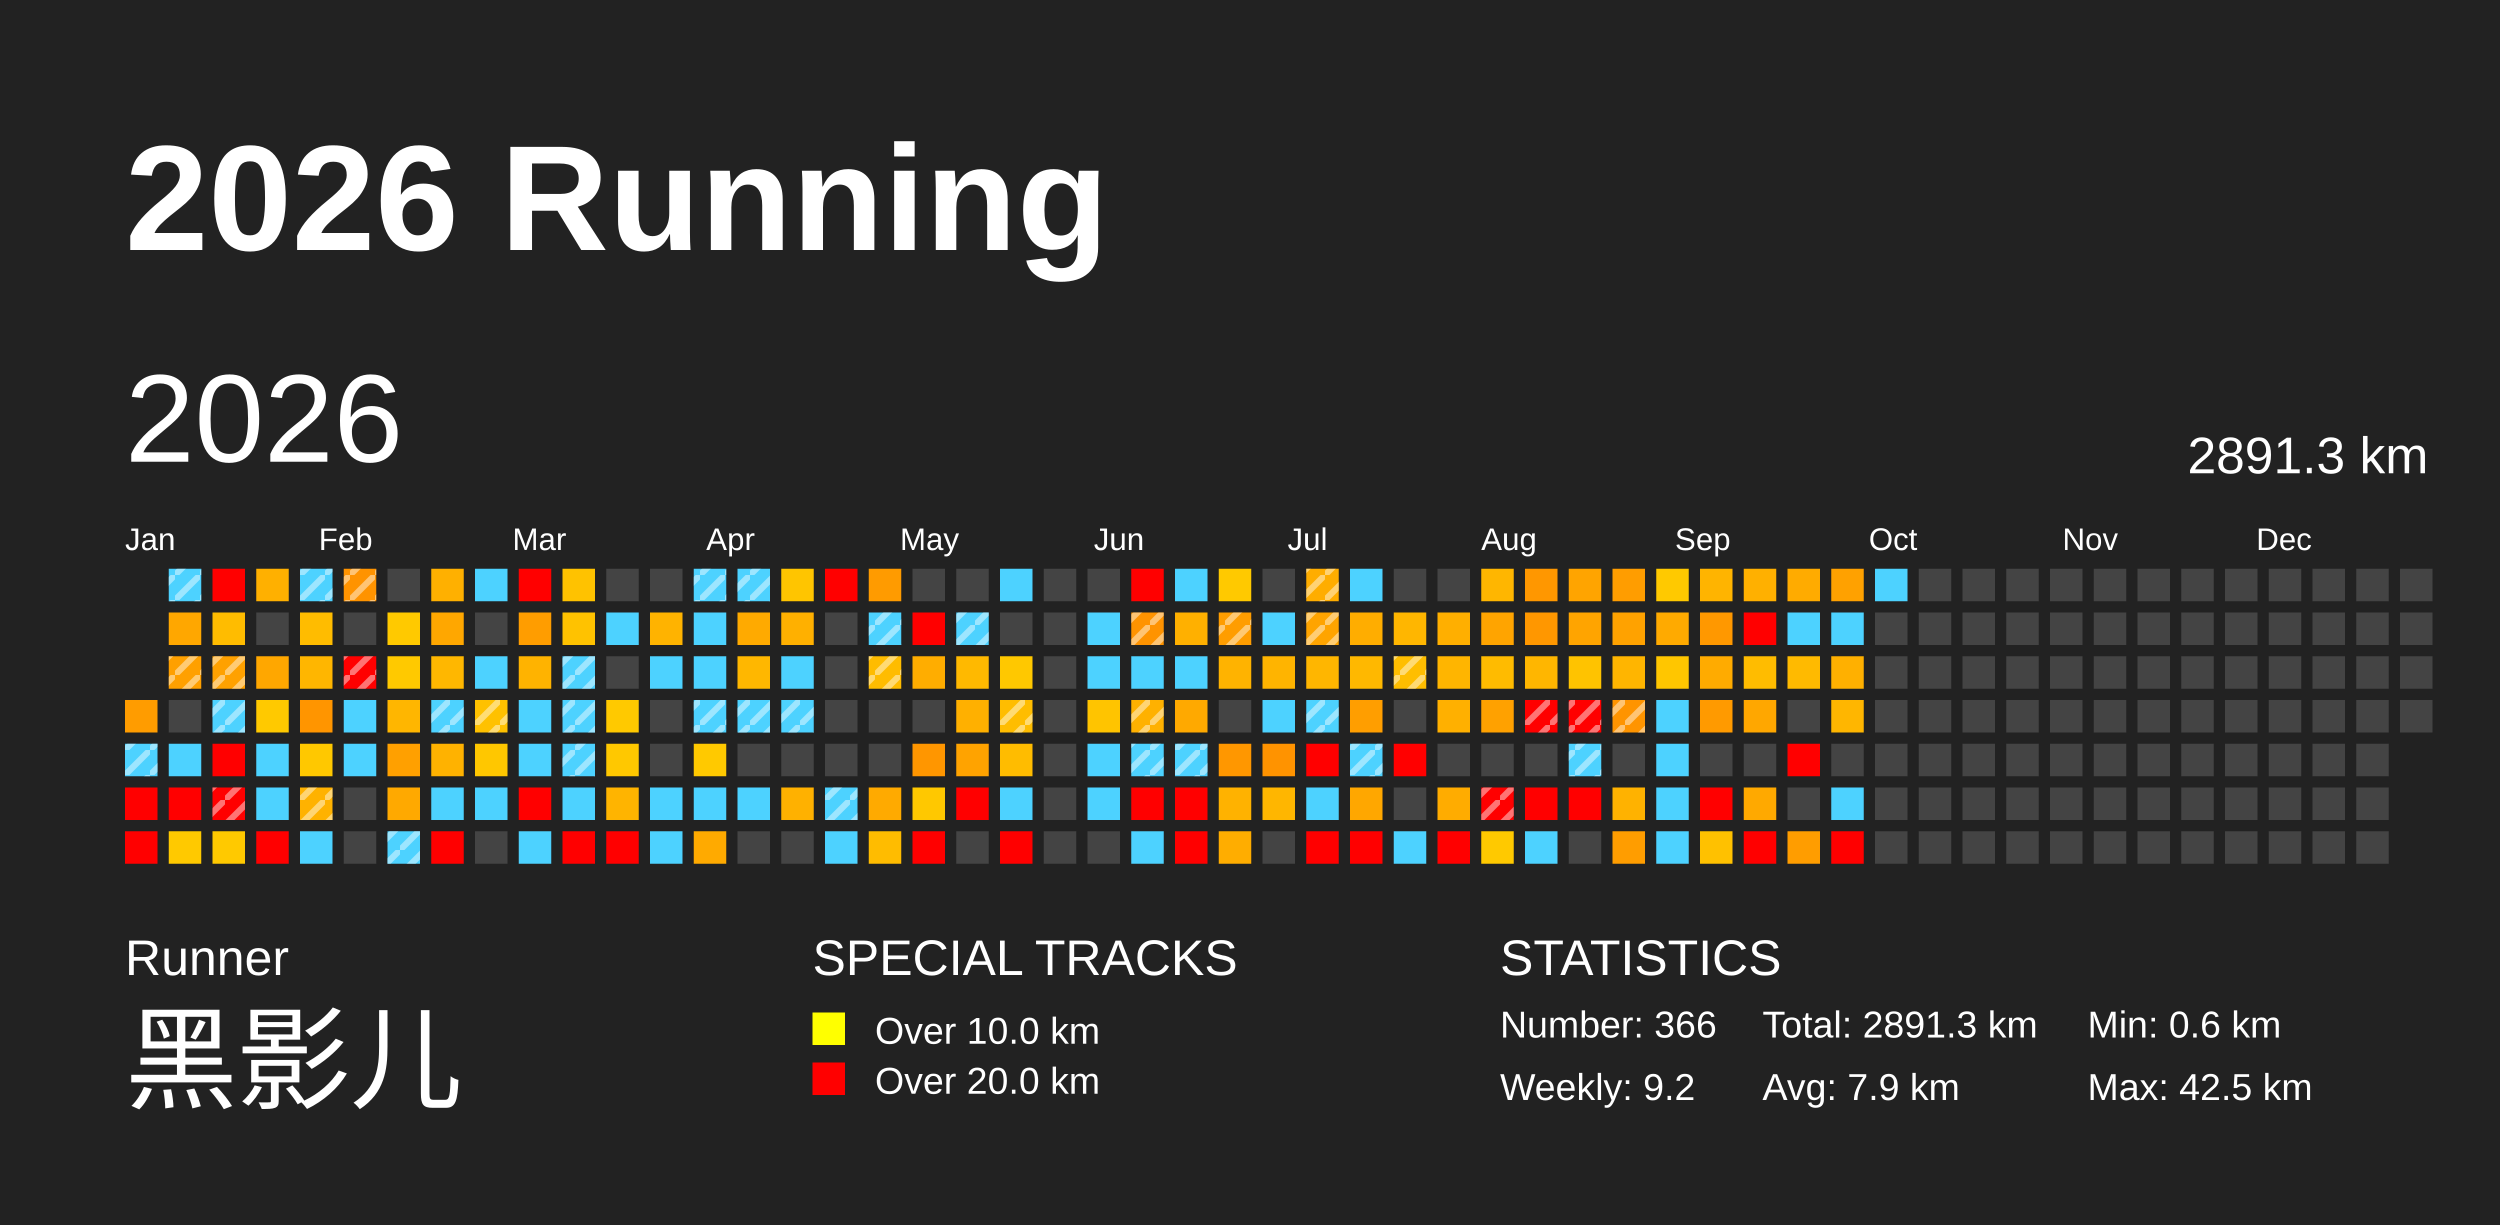
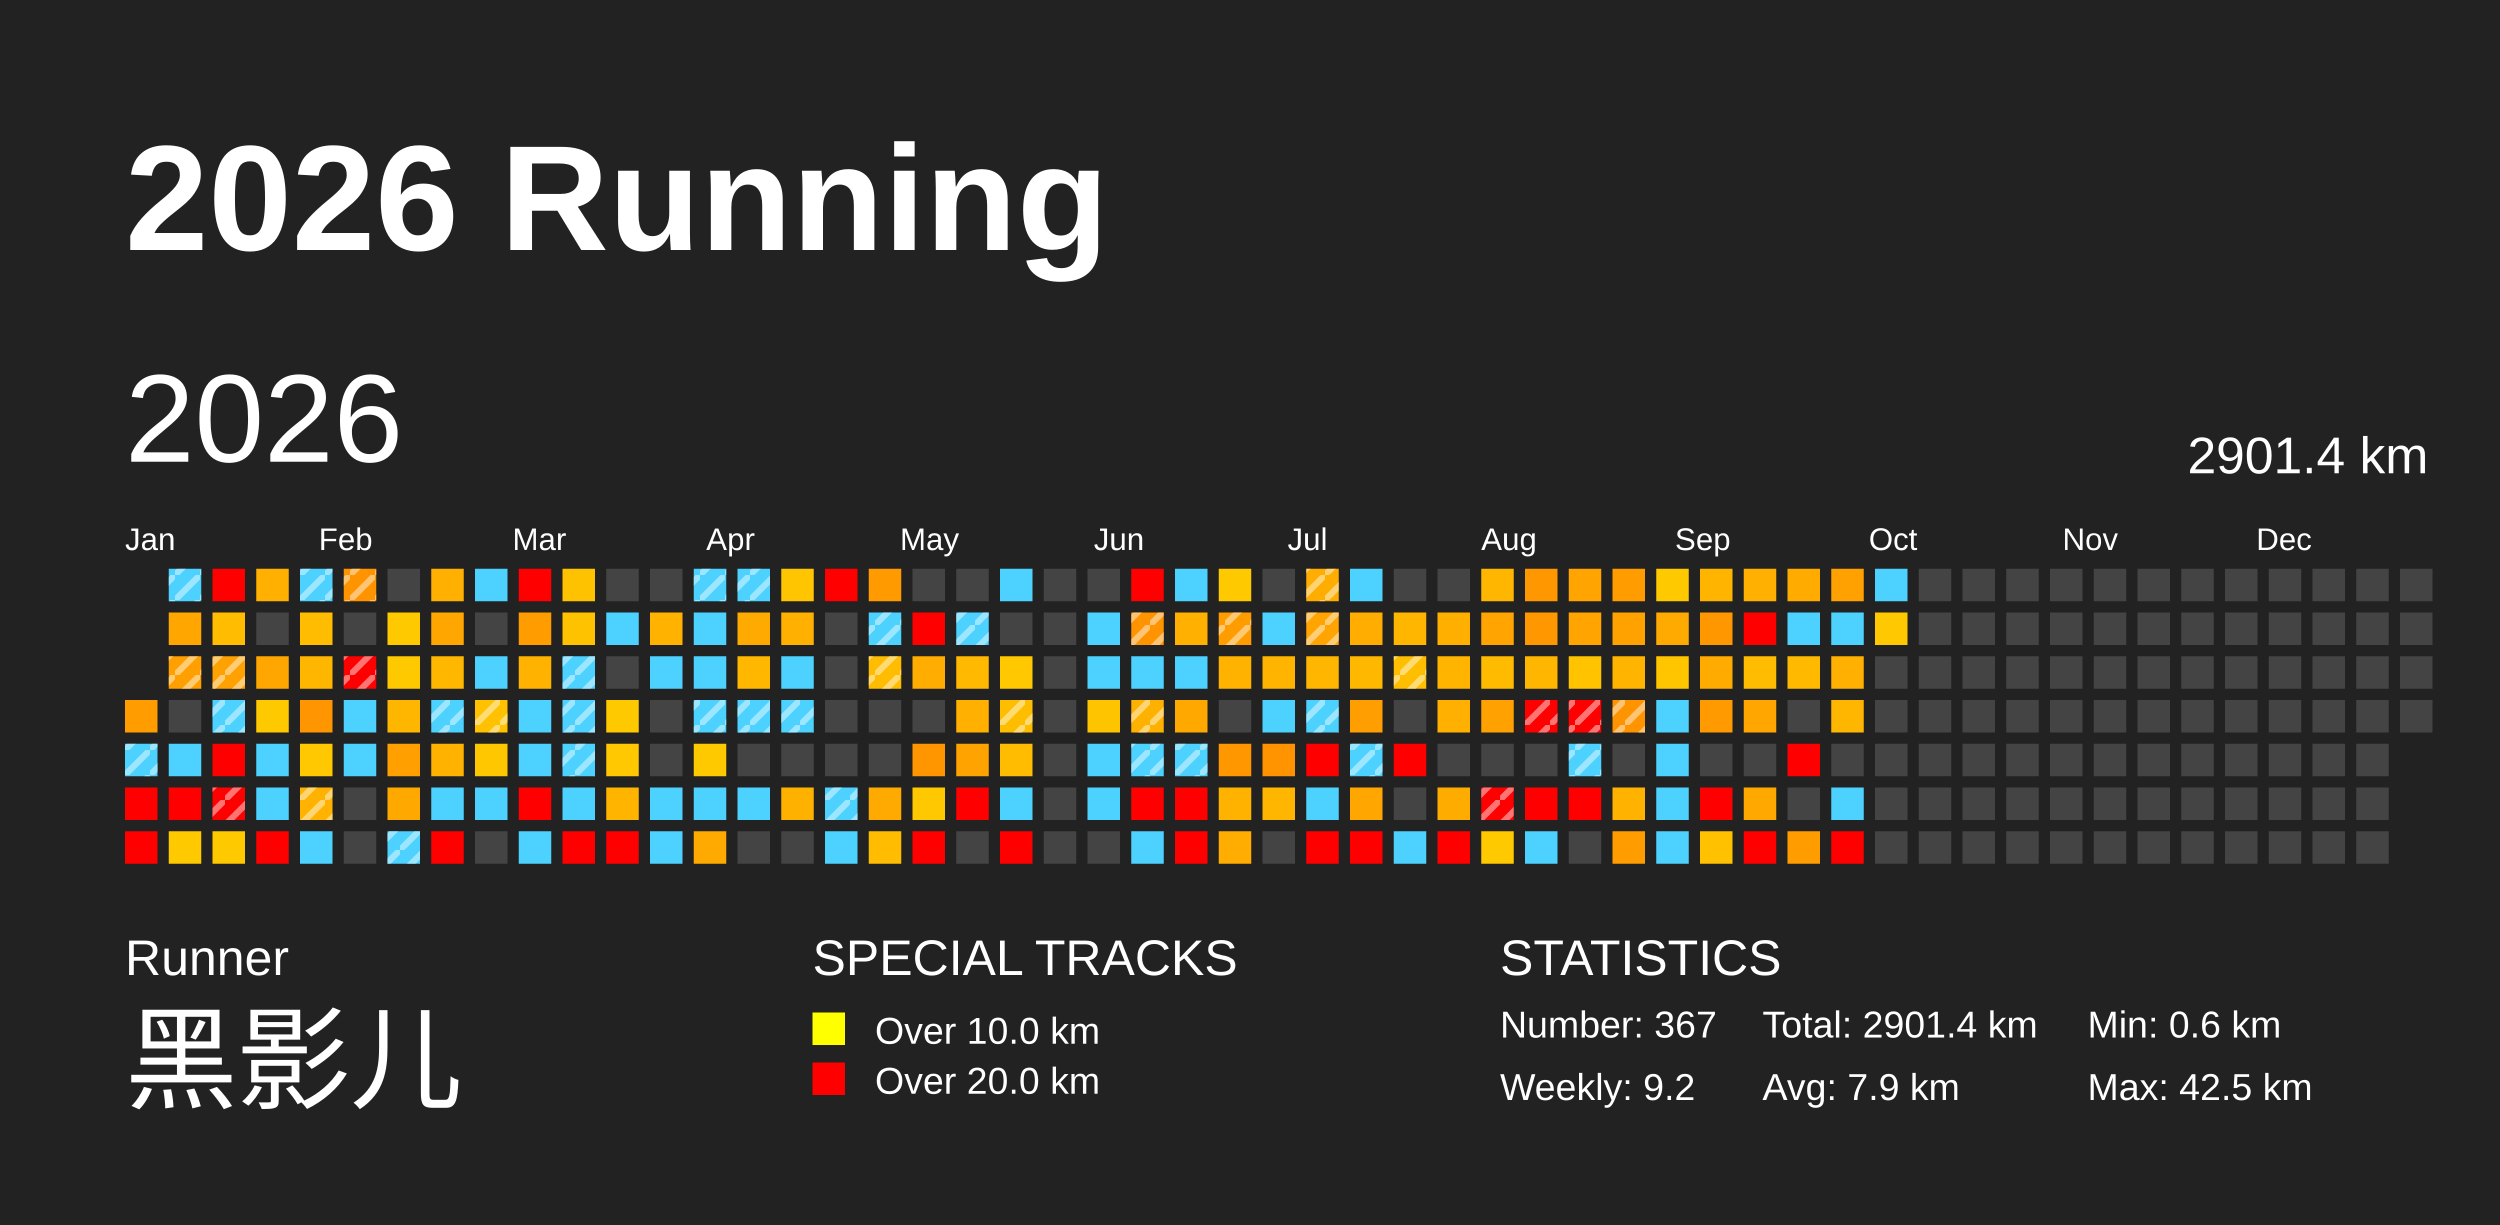
<svg xmlns="http://www.w3.org/2000/svg" baseProfile="full" height="98mm" version="1.1" viewBox="0,0,200,98" width="200mm">
  <defs>
    <pattern height="2" id="indoor-stripe" patternUnits="userSpaceOnUse" width="2">
      <line stroke="white" stroke-opacity="0.45" stroke-width="0.5" x1="0" x2="2" y1="2" y2="0" />
    </pattern>
  </defs>
  <rect fill="#222222" height="98" width="200" x="0" y="0" />
  <text fill="#FFFFFF" style="font-size:12px; font-family:Arial; font-weight:bold;" x="10" y="20">2026 Running</text>
  <text fill="#FFFFFF" style="font-size:4px; font-family:Arial" x="10" y="78">Runner</text>
  <text fill="#FFFFFF" style="font-size:9px; font-family:Arial" x="10" y="88">黑影儿</text>
  <text fill="#FFFFFF" style="font-size:4px; font-family:Arial" x="65" y="78">SPECIAL TRACKS</text>
  <rect fill="yellow" height="2.6" width="2.6" x="65" y="81" />
  <text fill="#FFFFFF" style="font-size:3px; font-family:Arial" x="70" y="83.5">Over 10.0 km</text>
  <rect fill="red" height="2.6" width="2.6" x="65" y="85" />
  <text fill="#FFFFFF" style="font-size:3px; font-family:Arial" x="70" y="87.5">Over 20.0 km</text>
  <text fill="#FFFFFF" style="font-size:4px; font-family:Arial" x="120" y="78">STATISTICS</text>
-   <text fill="#FFFFFF" style="font-size:3px; font-family:Arial" x="120" y="83">Number: 366</text>
+   <text fill="#FFFFFF" style="font-size:3px; font-family:Arial" x="120" y="83">Number: 367</text>
  <text fill="#FFFFFF" style="font-size:3px; font-family:Arial" x="120" y="88">Weekly: 9.2</text>
-   <text fill="#FFFFFF" style="font-size:3px; font-family:Arial" x="141" y="83">Total: 2891.3 km</text>
+   <text fill="#FFFFFF" style="font-size:3px; font-family:Arial" x="141" y="83">Total: 2901.4 km</text>
  <text fill="#FFFFFF" style="font-size:3px; font-family:Arial" x="141" y="88">Avg: 7.9 km</text>
  <text fill="#FFFFFF" style="font-size:3px; font-family:Arial" x="167" y="83">Min: 0.6 km</text>
  <text fill="#FFFFFF" style="font-size:3px; font-family:Arial" x="167" y="88">Max: 42.5 km</text>
  <text dominant-baseline="hanging" fill="#FFFFFF" style="font-size:10.0px; font-family:Arial;" x="10" y="30">2026</text>
-   <text dominant-baseline="hanging" fill="#FFFFFF" style="font-size:4.125px; font-family:Arial;" x="175" y="35">2891.3 km</text>
+   <text dominant-baseline="hanging" fill="#FFFFFF" style="font-size:4.125px; font-family:Arial;" x="175" y="35">2901.4 km</text>
  <text fill="#FFFFFF" style="font-size:2.5px; font-family:Arial" x="10.0" y="44">Jan</text>
  <text fill="#FFFFFF" style="font-size:2.5px; font-family:Arial" x="25.5" y="44">Feb</text>
  <text fill="#FFFFFF" style="font-size:2.5px; font-family:Arial" x="41.0" y="44">Mar</text>
  <text fill="#FFFFFF" style="font-size:2.5px; font-family:Arial" x="56.5" y="44">Apr</text>
  <text fill="#FFFFFF" style="font-size:2.5px; font-family:Arial" x="72.0" y="44">May</text>
  <text fill="#FFFFFF" style="font-size:2.5px; font-family:Arial" x="87.5" y="44">Jun</text>
  <text fill="#FFFFFF" style="font-size:2.5px; font-family:Arial" x="103.0" y="44">Jul</text>
  <text fill="#FFFFFF" style="font-size:2.5px; font-family:Arial" x="118.5" y="44">Aug</text>
  <text fill="#FFFFFF" style="font-size:2.5px; font-family:Arial" x="134.0" y="44">Sep</text>
  <text fill="#FFFFFF" style="font-size:2.5px; font-family:Arial" x="149.5" y="44">Oct</text>
  <text fill="#FFFFFF" style="font-size:2.5px; font-family:Arial" x="165.0" y="44">Nov</text>
  <text fill="#FFFFFF" style="font-size:2.5px; font-family:Arial" x="180.5" y="44">Dec</text>
  <rect fill="#ff9c00" height="2.6" width="2.6" x="10.0" y="56.0" />
  <rect fill="#4dd2ff" height="2.6" width="2.6" x="10.0" y="59.5" />
  <rect fill="url(#indoor-stripe)" height="2.6" style="pointer-events: none;" width="2.6" x="10.0" y="59.5" />
  <rect fill="red" height="2.6" width="2.6" x="10.0" y="63.0" />
  <rect fill="red" height="2.6" width="2.6" x="10.0" y="66.5" />
  <rect fill="#4dd2ff" height="2.6" width="2.6" x="13.5" y="45.5" />
  <rect fill="url(#indoor-stripe)" height="2.6" style="pointer-events: none;" width="2.6" x="13.5" y="45.5" />
  <rect fill="#ffa700" height="2.6" width="2.6" x="13.5" y="49.0" />
  <rect fill="#ffa000" height="2.6" width="2.6" x="13.5" y="52.5" />
  <rect fill="url(#indoor-stripe)" height="2.6" style="pointer-events: none;" width="2.6" x="13.5" y="52.5" />
  <rect fill="#444444" height="2.6" width="2.6" x="13.5" y="56.0" />
  <rect fill="#4dd2ff" height="2.6" width="2.6" x="13.5" y="59.5" />
  <rect fill="red" height="2.6" width="2.6" x="13.5" y="63.0" />
  <rect fill="#ffc900" height="2.6" width="2.6" x="13.5" y="66.5" />
  <rect fill="red" height="2.6" width="2.6" x="17.0" y="45.5" />
  <rect fill="#ffbc00" height="2.6" width="2.6" x="17.0" y="49.0" />
  <rect fill="#ffa100" height="2.6" width="2.6" x="17.0" y="52.5" />
  <rect fill="url(#indoor-stripe)" height="2.6" style="pointer-events: none;" width="2.6" x="17.0" y="52.5" />
  <rect fill="#4dd2ff" height="2.6" width="2.6" x="17.0" y="56.0" />
  <rect fill="url(#indoor-stripe)" height="2.6" style="pointer-events: none;" width="2.6" x="17.0" y="56.0" />
  <rect fill="red" height="2.6" width="2.6" x="17.0" y="59.5" />
  <rect fill="red" height="2.6" width="2.6" x="17.0" y="63.0" />
  <rect fill="url(#indoor-stripe)" height="2.6" style="pointer-events: none;" width="2.6" x="17.0" y="63.0" />
  <rect fill="#ffc900" height="2.6" width="2.6" x="17.0" y="66.5" />
  <rect fill="#ffb000" height="2.6" width="2.6" x="20.5" y="45.5" />
  <rect fill="#444444" height="2.6" width="2.6" x="20.5" y="49.0" />
  <rect fill="#ffa700" height="2.6" width="2.6" x="20.5" y="52.5" />
  <rect fill="#ffc900" height="2.6" width="2.6" x="20.5" y="56.0" />
  <rect fill="#4dd2ff" height="2.6" width="2.6" x="20.5" y="59.5" />
  <rect fill="#4dd2ff" height="2.6" width="2.6" x="20.5" y="63.0" />
  <rect fill="red" height="2.6" width="2.6" x="20.5" y="66.5" />
  <rect fill="#4dd2ff" height="2.6" width="2.6" x="24.0" y="45.5" />
  <rect fill="url(#indoor-stripe)" height="2.6" style="pointer-events: none;" width="2.6" x="24.0" y="45.5" />
  <rect fill="#ffbc00" height="2.6" width="2.6" x="24.0" y="49.0" />
  <rect fill="#ffb600" height="2.6" width="2.6" x="24.0" y="52.5" />
  <rect fill="#ff9500" height="2.6" width="2.6" x="24.0" y="56.0" />
  <rect fill="#ffc800" height="2.6" width="2.6" x="24.0" y="59.5" />
  <rect fill="#ffb200" height="2.6" width="2.6" x="24.0" y="63.0" />
  <rect fill="url(#indoor-stripe)" height="2.6" style="pointer-events: none;" width="2.6" x="24.0" y="63.0" />
  <rect fill="#4dd2ff" height="2.6" width="2.6" x="24.0" y="66.5" />
  <rect fill="#ff9300" height="2.6" width="2.6" x="27.5" y="45.5" />
  <rect fill="url(#indoor-stripe)" height="2.6" style="pointer-events: none;" width="2.6" x="27.5" y="45.5" />
  <rect fill="#444444" height="2.6" width="2.6" x="27.5" y="49.0" />
  <rect fill="red" height="2.6" width="2.6" x="27.5" y="52.5" />
  <rect fill="url(#indoor-stripe)" height="2.6" style="pointer-events: none;" width="2.6" x="27.5" y="52.5" />
  <rect fill="#4dd2ff" height="2.6" width="2.6" x="27.5" y="56.0" />
  <rect fill="#4dd2ff" height="2.6" width="2.6" x="27.5" y="59.5" />
  <rect fill="#444444" height="2.6" width="2.6" x="27.5" y="63.0" />
  <rect fill="#444444" height="2.6" width="2.6" x="27.5" y="66.5" />
  <rect fill="#444444" height="2.6" width="2.6" x="31.0" y="45.5" />
  <rect fill="#ffc900" height="2.6" width="2.6" x="31.0" y="49.0" />
  <rect fill="#ffc900" height="2.6" width="2.6" x="31.0" y="52.5" />
  <rect fill="#ffb600" height="2.6" width="2.6" x="31.0" y="56.0" />
  <rect fill="#ffa000" height="2.6" width="2.6" x="31.0" y="59.5" />
  <rect fill="#ffa900" height="2.6" width="2.6" x="31.0" y="63.0" />
  <rect fill="#4dd2ff" height="2.6" width="2.6" x="31.0" y="66.5" />
  <rect fill="url(#indoor-stripe)" height="2.6" style="pointer-events: none;" width="2.6" x="31.0" y="66.5" />
  <rect fill="#ffb000" height="2.6" width="2.6" x="34.5" y="45.5" />
  <rect fill="#ffa700" height="2.6" width="2.6" x="34.5" y="49.0" />
  <rect fill="#ffb700" height="2.6" width="2.6" x="34.5" y="52.5" />
  <rect fill="#4dd2ff" height="2.6" width="2.6" x="34.5" y="56.0" />
  <rect fill="url(#indoor-stripe)" height="2.6" style="pointer-events: none;" width="2.6" x="34.5" y="56.0" />
  <rect fill="#ffb200" height="2.6" width="2.6" x="34.5" y="59.5" />
  <rect fill="#4dd2ff" height="2.6" width="2.6" x="34.5" y="63.0" />
  <rect fill="red" height="2.6" width="2.6" x="34.5" y="66.5" />
  <rect fill="#4dd2ff" height="2.6" width="2.6" x="38.0" y="45.5" />
  <rect fill="#444444" height="2.6" width="2.6" x="38.0" y="49.0" />
  <rect fill="#4dd2ff" height="2.6" width="2.6" x="38.0" y="52.5" />
  <rect fill="#ffc100" height="2.6" width="2.6" x="38.0" y="56.0" />
  <rect fill="url(#indoor-stripe)" height="2.6" style="pointer-events: none;" width="2.6" x="38.0" y="56.0" />
  <rect fill="#ffc700" height="2.6" width="2.6" x="38.0" y="59.5" />
  <rect fill="#4dd2ff" height="2.6" width="2.6" x="38.0" y="63.0" />
  <rect fill="#444444" height="2.6" width="2.6" x="38.0" y="66.5" />
  <rect fill="red" height="2.6" width="2.6" x="41.5" y="45.5" />
  <rect fill="#ff9d00" height="2.6" width="2.6" x="41.5" y="49.0" />
  <rect fill="#ffb300" height="2.6" width="2.6" x="41.5" y="52.5" />
  <rect fill="#4dd2ff" height="2.6" width="2.6" x="41.5" y="56.0" />
  <rect fill="#4dd2ff" height="2.6" width="2.6" x="41.5" y="59.5" />
  <rect fill="red" height="2.6" width="2.6" x="41.5" y="63.0" />
  <rect fill="#4dd2ff" height="2.6" width="2.6" x="41.5" y="66.5" />
  <rect fill="#ffc200" height="2.6" width="2.6" x="45.0" y="45.5" />
  <rect fill="#ffc200" height="2.6" width="2.6" x="45.0" y="49.0" />
  <rect fill="#4dd2ff" height="2.6" width="2.6" x="45.0" y="52.5" />
  <rect fill="url(#indoor-stripe)" height="2.6" style="pointer-events: none;" width="2.6" x="45.0" y="52.5" />
  <rect fill="#4dd2ff" height="2.6" width="2.6" x="45.0" y="56.0" />
  <rect fill="url(#indoor-stripe)" height="2.6" style="pointer-events: none;" width="2.6" x="45.0" y="56.0" />
  <rect fill="#4dd2ff" height="2.6" width="2.6" x="45.0" y="59.5" />
  <rect fill="url(#indoor-stripe)" height="2.6" style="pointer-events: none;" width="2.6" x="45.0" y="59.5" />
  <rect fill="#4dd2ff" height="2.6" width="2.6" x="45.0" y="63.0" />
  <rect fill="red" height="2.6" width="2.6" x="45.0" y="66.5" />
  <rect fill="#444444" height="2.6" width="2.6" x="48.5" y="45.5" />
  <rect fill="#4dd2ff" height="2.6" width="2.6" x="48.5" y="49.0" />
  <rect fill="#444444" height="2.6" width="2.6" x="48.5" y="52.5" />
  <rect fill="#ffc900" height="2.6" width="2.6" x="48.5" y="56.0" />
  <rect fill="#ffc800" height="2.6" width="2.6" x="48.5" y="59.5" />
  <rect fill="#ffb400" height="2.6" width="2.6" x="48.5" y="63.0" />
  <rect fill="red" height="2.6" width="2.6" x="48.5" y="66.5" />
  <rect fill="#444444" height="2.6" width="2.6" x="52.0" y="45.5" />
  <rect fill="#ffb300" height="2.6" width="2.6" x="52.0" y="49.0" />
  <rect fill="#4dd2ff" height="2.6" width="2.6" x="52.0" y="52.5" />
  <rect fill="#444444" height="2.6" width="2.6" x="52.0" y="56.0" />
  <rect fill="#444444" height="2.6" width="2.6" x="52.0" y="59.5" />
  <rect fill="#4dd2ff" height="2.6" width="2.6" x="52.0" y="63.0" />
  <rect fill="#4dd2ff" height="2.6" width="2.6" x="52.0" y="66.5" />
  <rect fill="#4dd2ff" height="2.6" width="2.6" x="55.5" y="45.5" />
  <rect fill="url(#indoor-stripe)" height="2.6" style="pointer-events: none;" width="2.6" x="55.5" y="45.5" />
  <rect fill="#4dd2ff" height="2.6" width="2.6" x="55.5" y="49.0" />
  <rect fill="#4dd2ff" height="2.6" width="2.6" x="55.5" y="52.5" />
  <rect fill="#4dd2ff" height="2.6" width="2.6" x="55.5" y="56.0" />
  <rect fill="url(#indoor-stripe)" height="2.6" style="pointer-events: none;" width="2.6" x="55.5" y="56.0" />
  <rect fill="#ffc900" height="2.6" width="2.6" x="55.5" y="59.5" />
  <rect fill="#4dd2ff" height="2.6" width="2.6" x="55.5" y="63.0" />
  <rect fill="#ffaa00" height="2.6" width="2.6" x="55.5" y="66.5" />
  <rect fill="#4dd2ff" height="2.6" width="2.6" x="59.0" y="45.5" />
  <rect fill="url(#indoor-stripe)" height="2.6" style="pointer-events: none;" width="2.6" x="59.0" y="45.5" />
  <rect fill="#ffaa00" height="2.6" width="2.6" x="59.0" y="49.0" />
  <rect fill="#ffb700" height="2.6" width="2.6" x="59.0" y="52.5" />
  <rect fill="#4dd2ff" height="2.6" width="2.6" x="59.0" y="56.0" />
  <rect fill="url(#indoor-stripe)" height="2.6" style="pointer-events: none;" width="2.6" x="59.0" y="56.0" />
  <rect fill="#444444" height="2.6" width="2.6" x="59.0" y="59.5" />
  <rect fill="#4dd2ff" height="2.6" width="2.6" x="59.0" y="63.0" />
  <rect fill="#444444" height="2.6" width="2.6" x="59.0" y="66.5" />
  <rect fill="#ffc500" height="2.6" width="2.6" x="62.5" y="45.5" />
  <rect fill="#ffb000" height="2.6" width="2.6" x="62.5" y="49.0" />
  <rect fill="#4dd2ff" height="2.6" width="2.6" x="62.5" y="52.5" />
  <rect fill="#4dd2ff" height="2.6" width="2.6" x="62.5" y="56.0" />
  <rect fill="url(#indoor-stripe)" height="2.6" style="pointer-events: none;" width="2.6" x="62.5" y="56.0" />
  <rect fill="#444444" height="2.6" width="2.6" x="62.5" y="59.5" />
  <rect fill="#ffb100" height="2.6" width="2.6" x="62.5" y="63.0" />
  <rect fill="#444444" height="2.6" width="2.6" x="62.5" y="66.5" />
  <rect fill="red" height="2.6" width="2.6" x="66.0" y="45.5" />
  <rect fill="#444444" height="2.6" width="2.6" x="66.0" y="49.0" />
  <rect fill="#444444" height="2.6" width="2.6" x="66.0" y="52.5" />
  <rect fill="#444444" height="2.6" width="2.6" x="66.0" y="56.0" />
  <rect fill="#444444" height="2.6" width="2.6" x="66.0" y="59.5" />
  <rect fill="#4dd2ff" height="2.6" width="2.6" x="66.0" y="63.0" />
  <rect fill="url(#indoor-stripe)" height="2.6" style="pointer-events: none;" width="2.6" x="66.0" y="63.0" />
  <rect fill="#4dd2ff" height="2.6" width="2.6" x="66.0" y="66.5" />
  <rect fill="#ff9b00" height="2.6" width="2.6" x="69.5" y="45.5" />
  <rect fill="#4dd2ff" height="2.6" width="2.6" x="69.5" y="49.0" />
  <rect fill="url(#indoor-stripe)" height="2.6" style="pointer-events: none;" width="2.6" x="69.5" y="49.0" />
  <rect fill="#ffbc00" height="2.6" width="2.6" x="69.5" y="52.5" />
  <rect fill="url(#indoor-stripe)" height="2.6" style="pointer-events: none;" width="2.6" x="69.5" y="52.5" />
  <rect fill="#444444" height="2.6" width="2.6" x="69.5" y="56.0" />
  <rect fill="#444444" height="2.6" width="2.6" x="69.5" y="59.5" />
  <rect fill="#ffaa00" height="2.6" width="2.6" x="69.5" y="63.0" />
  <rect fill="#ffbc00" height="2.6" width="2.6" x="69.5" y="66.5" />
  <rect fill="#444444" height="2.6" width="2.6" x="73.0" y="45.5" />
  <rect fill="red" height="2.6" width="2.6" x="73.0" y="49.0" />
  <rect fill="#ffad00" height="2.6" width="2.6" x="73.0" y="52.5" />
  <rect fill="#444444" height="2.6" width="2.6" x="73.0" y="56.0" />
  <rect fill="#ff9600" height="2.6" width="2.6" x="73.0" y="59.5" />
  <rect fill="#ffc800" height="2.6" width="2.6" x="73.0" y="63.0" />
  <rect fill="red" height="2.6" width="2.6" x="73.0" y="66.5" />
  <rect fill="#444444" height="2.6" width="2.6" x="76.5" y="45.5" />
  <rect fill="#4dd2ff" height="2.6" width="2.6" x="76.5" y="49.0" />
  <rect fill="url(#indoor-stripe)" height="2.6" style="pointer-events: none;" width="2.6" x="76.5" y="49.0" />
  <rect fill="#ffb900" height="2.6" width="2.6" x="76.5" y="52.5" />
  <rect fill="#ffb000" height="2.6" width="2.6" x="76.5" y="56.0" />
  <rect fill="#ffa300" height="2.6" width="2.6" x="76.5" y="59.5" />
  <rect fill="red" height="2.6" width="2.6" x="76.5" y="63.0" />
  <rect fill="#444444" height="2.6" width="2.6" x="76.5" y="66.5" />
  <rect fill="#4dd2ff" height="2.6" width="2.6" x="80.0" y="45.5" />
  <rect fill="#444444" height="2.6" width="2.6" x="80.0" y="49.0" />
  <rect fill="#ffc800" height="2.6" width="2.6" x="80.0" y="52.5" />
  <rect fill="#ffbd00" height="2.6" width="2.6" x="80.0" y="56.0" />
  <rect fill="url(#indoor-stripe)" height="2.6" style="pointer-events: none;" width="2.6" x="80.0" y="56.0" />
  <rect fill="#ffbc00" height="2.6" width="2.6" x="80.0" y="59.5" />
  <rect fill="#4dd2ff" height="2.6" width="2.6" x="80.0" y="63.0" />
  <rect fill="red" height="2.6" width="2.6" x="80.0" y="66.5" />
  <rect fill="#444444" height="2.6" width="2.6" x="83.5" y="45.5" />
  <rect fill="#444444" height="2.6" width="2.6" x="83.5" y="49.0" />
  <rect fill="#444444" height="2.6" width="2.6" x="83.5" y="52.5" />
  <rect fill="#444444" height="2.6" width="2.6" x="83.5" y="56.0" />
  <rect fill="#444444" height="2.6" width="2.6" x="83.5" y="59.5" />
  <rect fill="#444444" height="2.6" width="2.6" x="83.5" y="63.0" />
  <rect fill="#444444" height="2.6" width="2.6" x="83.5" y="66.5" />
  <rect fill="#444444" height="2.6" width="2.6" x="87.0" y="45.5" />
  <rect fill="#4dd2ff" height="2.6" width="2.6" x="87.0" y="49.0" />
  <rect fill="#4dd2ff" height="2.6" width="2.6" x="87.0" y="52.5" />
  <rect fill="#ffc400" height="2.6" width="2.6" x="87.0" y="56.0" />
  <rect fill="#4dd2ff" height="2.6" width="2.6" x="87.0" y="59.5" />
  <rect fill="#4dd2ff" height="2.6" width="2.6" x="87.0" y="63.0" />
  <rect fill="#444444" height="2.6" width="2.6" x="87.0" y="66.5" />
  <rect fill="red" height="2.6" width="2.6" x="90.5" y="45.5" />
  <rect fill="#ff9300" height="2.6" width="2.6" x="90.5" y="49.0" />
  <rect fill="url(#indoor-stripe)" height="2.6" style="pointer-events: none;" width="2.6" x="90.5" y="49.0" />
  <rect fill="#4dd2ff" height="2.6" width="2.6" x="90.5" y="52.5" />
  <rect fill="#ffb100" height="2.6" width="2.6" x="90.5" y="56.0" />
  <rect fill="url(#indoor-stripe)" height="2.6" style="pointer-events: none;" width="2.6" x="90.5" y="56.0" />
  <rect fill="#4dd2ff" height="2.6" width="2.6" x="90.5" y="59.5" />
  <rect fill="url(#indoor-stripe)" height="2.6" style="pointer-events: none;" width="2.6" x="90.5" y="59.5" />
  <rect fill="red" height="2.6" width="2.6" x="90.5" y="63.0" />
  <rect fill="#4dd2ff" height="2.6" width="2.6" x="90.5" y="66.5" />
  <rect fill="#4dd2ff" height="2.6" width="2.6" x="94.0" y="45.5" />
  <rect fill="#ffb000" height="2.6" width="2.6" x="94.0" y="49.0" />
  <rect fill="#4dd2ff" height="2.6" width="2.6" x="94.0" y="52.5" />
  <rect fill="#ffa900" height="2.6" width="2.6" x="94.0" y="56.0" />
  <rect fill="#4dd2ff" height="2.6" width="2.6" x="94.0" y="59.5" />
  <rect fill="url(#indoor-stripe)" height="2.6" style="pointer-events: none;" width="2.6" x="94.0" y="59.5" />
  <rect fill="red" height="2.6" width="2.6" x="94.0" y="63.0" />
  <rect fill="red" height="2.6" width="2.6" x="94.0" y="66.5" />
  <rect fill="#ffc900" height="2.6" width="2.6" x="97.5" y="45.5" />
  <rect fill="#ff9d00" height="2.6" width="2.6" x="97.5" y="49.0" />
  <rect fill="url(#indoor-stripe)" height="2.6" style="pointer-events: none;" width="2.6" x="97.5" y="49.0" />
  <rect fill="#ffb300" height="2.6" width="2.6" x="97.5" y="52.5" />
  <rect fill="#444444" height="2.6" width="2.6" x="97.5" y="56.0" />
  <rect fill="#ff9700" height="2.6" width="2.6" x="97.5" y="59.5" />
  <rect fill="#ffb200" height="2.6" width="2.6" x="97.5" y="63.0" />
  <rect fill="#ffad00" height="2.6" width="2.6" x="97.5" y="66.5" />
  <rect fill="#444444" height="2.6" width="2.6" x="101.0" y="45.5" />
  <rect fill="#4dd2ff" height="2.6" width="2.6" x="101.0" y="49.0" />
  <rect fill="#ffb400" height="2.6" width="2.6" x="101.0" y="52.5" />
  <rect fill="#4dd2ff" height="2.6" width="2.6" x="101.0" y="56.0" />
  <rect fill="#ff9300" height="2.6" width="2.6" x="101.0" y="59.5" />
  <rect fill="#ffb600" height="2.6" width="2.6" x="101.0" y="63.0" />
  <rect fill="#444444" height="2.6" width="2.6" x="101.0" y="66.5" />
  <rect fill="#ffad00" height="2.6" width="2.6" x="104.5" y="45.5" />
  <rect fill="url(#indoor-stripe)" height="2.6" style="pointer-events: none;" width="2.6" x="104.5" y="45.5" />
  <rect fill="#ffa400" height="2.6" width="2.6" x="104.5" y="49.0" />
  <rect fill="url(#indoor-stripe)" height="2.6" style="pointer-events: none;" width="2.6" x="104.5" y="49.0" />
  <rect fill="#ffb600" height="2.6" width="2.6" x="104.5" y="52.5" />
  <rect fill="#4dd2ff" height="2.6" width="2.6" x="104.5" y="56.0" />
  <rect fill="url(#indoor-stripe)" height="2.6" style="pointer-events: none;" width="2.6" x="104.5" y="56.0" />
  <rect fill="red" height="2.6" width="2.6" x="104.5" y="59.5" />
  <rect fill="#4dd2ff" height="2.6" width="2.6" x="104.5" y="63.0" />
  <rect fill="red" height="2.6" width="2.6" x="104.5" y="66.5" />
  <rect fill="#4dd2ff" height="2.6" width="2.6" x="108.0" y="45.5" />
  <rect fill="#ffad00" height="2.6" width="2.6" x="108.0" y="49.0" />
  <rect fill="#ffb800" height="2.6" width="2.6" x="108.0" y="52.5" />
  <rect fill="#ff9e00" height="2.6" width="2.6" x="108.0" y="56.0" />
  <rect fill="#4dd2ff" height="2.6" width="2.6" x="108.0" y="59.5" />
  <rect fill="url(#indoor-stripe)" height="2.6" style="pointer-events: none;" width="2.6" x="108.0" y="59.5" />
  <rect fill="#ffa700" height="2.6" width="2.6" x="108.0" y="63.0" />
  <rect fill="red" height="2.6" width="2.6" x="108.0" y="66.5" />
  <rect fill="#444444" height="2.6" width="2.6" x="111.5" y="45.5" />
  <rect fill="#ffb600" height="2.6" width="2.6" x="111.5" y="49.0" />
  <rect fill="#ffbe00" height="2.6" width="2.6" x="111.5" y="52.5" />
  <rect fill="url(#indoor-stripe)" height="2.6" style="pointer-events: none;" width="2.6" x="111.5" y="52.5" />
  <rect fill="#444444" height="2.6" width="2.6" x="111.5" y="56.0" />
  <rect fill="red" height="2.6" width="2.6" x="111.5" y="59.5" />
  <rect fill="#444444" height="2.6" width="2.6" x="111.5" y="63.0" />
  <rect fill="#4dd2ff" height="2.6" width="2.6" x="111.5" y="66.5" />
  <rect fill="#444444" height="2.6" width="2.6" x="115.0" y="45.5" />
  <rect fill="#ffaf00" height="2.6" width="2.6" x="115.0" y="49.0" />
  <rect fill="#ffb500" height="2.6" width="2.6" x="115.0" y="52.5" />
  <rect fill="#ffb000" height="2.6" width="2.6" x="115.0" y="56.0" />
  <rect fill="#444444" height="2.6" width="2.6" x="115.0" y="59.5" />
  <rect fill="#ffac00" height="2.6" width="2.6" x="115.0" y="63.0" />
  <rect fill="red" height="2.6" width="2.6" x="115.0" y="66.5" />
  <rect fill="#ffb600" height="2.6" width="2.6" x="118.5" y="45.5" />
  <rect fill="#ffa400" height="2.6" width="2.6" x="118.5" y="49.0" />
  <rect fill="#ffbb00" height="2.6" width="2.6" x="118.5" y="52.5" />
  <rect fill="#ffa100" height="2.6" width="2.6" x="118.5" y="56.0" />
  <rect fill="#444444" height="2.6" width="2.6" x="118.5" y="59.5" />
  <rect fill="red" height="2.6" width="2.6" x="118.5" y="63.0" />
  <rect fill="url(#indoor-stripe)" height="2.6" style="pointer-events: none;" width="2.6" x="118.5" y="63.0" />
  <rect fill="#ffc900" height="2.6" width="2.6" x="118.5" y="66.5" />
  <rect fill="#ff9700" height="2.6" width="2.6" x="122.0" y="45.5" />
  <rect fill="#ff9700" height="2.6" width="2.6" x="122.0" y="49.0" />
  <rect fill="#ffb600" height="2.6" width="2.6" x="122.0" y="52.5" />
  <rect fill="red" height="2.6" width="2.6" x="122.0" y="56.0" />
  <rect fill="url(#indoor-stripe)" height="2.6" style="pointer-events: none;" width="2.6" x="122.0" y="56.0" />
  <rect fill="#444444" height="2.6" width="2.6" x="122.0" y="59.5" />
  <rect fill="red" height="2.6" width="2.6" x="122.0" y="63.0" />
  <rect fill="#4dd2ff" height="2.6" width="2.6" x="122.0" y="66.5" />
  <rect fill="#ffa400" height="2.6" width="2.6" x="125.5" y="45.5" />
  <rect fill="#ffa400" height="2.6" width="2.6" x="125.5" y="49.0" />
  <rect fill="#ffc300" height="2.6" width="2.6" x="125.5" y="52.5" />
  <rect fill="red" height="2.6" width="2.6" x="125.5" y="56.0" />
  <rect fill="url(#indoor-stripe)" height="2.6" style="pointer-events: none;" width="2.6" x="125.5" y="56.0" />
  <rect fill="#4dd2ff" height="2.6" width="2.6" x="125.5" y="59.5" />
  <rect fill="url(#indoor-stripe)" height="2.6" style="pointer-events: none;" width="2.6" x="125.5" y="59.5" />
  <rect fill="red" height="2.6" width="2.6" x="125.5" y="63.0" />
  <rect fill="#444444" height="2.6" width="2.6" x="125.5" y="66.5" />
  <rect fill="#ff9d00" height="2.6" width="2.6" x="129.0" y="45.5" />
  <rect fill="#ffa200" height="2.6" width="2.6" x="129.0" y="49.0" />
  <rect fill="#ffb500" height="2.6" width="2.6" x="129.0" y="52.5" />
  <rect fill="#ff9400" height="2.6" width="2.6" x="129.0" y="56.0" />
  <rect fill="url(#indoor-stripe)" height="2.6" style="pointer-events: none;" width="2.6" x="129.0" y="56.0" />
  <rect fill="#444444" height="2.6" width="2.6" x="129.0" y="59.5" />
  <rect fill="#ffb200" height="2.6" width="2.6" x="129.0" y="63.0" />
  <rect fill="#ff9d00" height="2.6" width="2.6" x="129.0" y="66.5" />
  <rect fill="#ffc900" height="2.6" width="2.6" x="132.5" y="45.5" />
  <rect fill="#ffaa00" height="2.6" width="2.6" x="132.5" y="49.0" />
  <rect fill="#ffc600" height="2.6" width="2.6" x="132.5" y="52.5" />
  <rect fill="#4dd2ff" height="2.6" width="2.6" x="132.5" y="56.0" />
  <rect fill="#4dd2ff" height="2.6" width="2.6" x="132.5" y="59.5" />
  <rect fill="#4dd2ff" height="2.6" width="2.6" x="132.5" y="63.0" />
  <rect fill="#4dd2ff" height="2.6" width="2.6" x="132.5" y="66.5" />
  <rect fill="#ffb400" height="2.6" width="2.6" x="136.0" y="45.5" />
  <rect fill="#ff9800" height="2.6" width="2.6" x="136.0" y="49.0" />
  <rect fill="#ffab00" height="2.6" width="2.6" x="136.0" y="52.5" />
  <rect fill="#ff9a00" height="2.6" width="2.6" x="136.0" y="56.0" />
  <rect fill="#444444" height="2.6" width="2.6" x="136.0" y="59.5" />
  <rect fill="red" height="2.6" width="2.6" x="136.0" y="63.0" />
  <rect fill="#ffc100" height="2.6" width="2.6" x="136.0" y="66.5" />
  <rect fill="#ffb000" height="2.6" width="2.6" x="139.5" y="45.5" />
  <rect fill="red" height="2.6" width="2.6" x="139.5" y="49.0" />
  <rect fill="#ffbc00" height="2.6" width="2.6" x="139.5" y="52.5" />
  <rect fill="#ffa700" height="2.6" width="2.6" x="139.5" y="56.0" />
  <rect fill="#444444" height="2.6" width="2.6" x="139.5" y="59.5" />
  <rect fill="#ffa900" height="2.6" width="2.6" x="139.5" y="63.0" />
  <rect fill="red" height="2.6" width="2.6" x="139.5" y="66.5" />
  <rect fill="#ffab00" height="2.6" width="2.6" x="143.0" y="45.5" />
  <rect fill="#4dd2ff" height="2.6" width="2.6" x="143.0" y="49.0" />
  <rect fill="#ffba00" height="2.6" width="2.6" x="143.0" y="52.5" />
  <rect fill="#444444" height="2.6" width="2.6" x="143.0" y="56.0" />
  <rect fill="red" height="2.6" width="2.6" x="143.0" y="59.5" />
  <rect fill="#444444" height="2.6" width="2.6" x="143.0" y="63.0" />
  <rect fill="#ff9d00" height="2.6" width="2.6" x="143.0" y="66.5" />
  <rect fill="#ffa100" height="2.6" width="2.6" x="146.5" y="45.5" />
  <rect fill="#4dd2ff" height="2.6" width="2.6" x="146.5" y="49.0" />
  <rect fill="#ffb000" height="2.6" width="2.6" x="146.5" y="52.5" />
  <rect fill="#ffb600" height="2.6" width="2.6" x="146.5" y="56.0" />
  <rect fill="#444444" height="2.6" width="2.6" x="146.5" y="59.5" />
  <rect fill="#4dd2ff" height="2.6" width="2.6" x="146.5" y="63.0" />
  <rect fill="red" height="2.6" width="2.6" x="146.5" y="66.5" />
  <rect fill="#4dd2ff" height="2.6" width="2.6" x="150.0" y="45.5" />
-   <rect fill="#444444" height="2.6" width="2.6" x="150.0" y="49.0" />
+   <rect fill="#ffc800" height="2.6" width="2.6" x="150.0" y="49.0" />
  <rect fill="#444444" height="2.6" width="2.6" x="150.0" y="52.5" />
  <rect fill="#444444" height="2.6" width="2.6" x="150.0" y="56.0" />
  <rect fill="#444444" height="2.6" width="2.6" x="150.0" y="59.5" />
  <rect fill="#444444" height="2.6" width="2.6" x="150.0" y="63.0" />
  <rect fill="#444444" height="2.6" width="2.6" x="150.0" y="66.5" />
  <rect fill="#444444" height="2.6" width="2.6" x="153.5" y="45.5" />
  <rect fill="#444444" height="2.6" width="2.6" x="153.5" y="49.0" />
  <rect fill="#444444" height="2.6" width="2.6" x="153.5" y="52.5" />
  <rect fill="#444444" height="2.6" width="2.6" x="153.5" y="56.0" />
  <rect fill="#444444" height="2.6" width="2.6" x="153.5" y="59.5" />
  <rect fill="#444444" height="2.6" width="2.6" x="153.5" y="63.0" />
  <rect fill="#444444" height="2.6" width="2.6" x="153.5" y="66.5" />
  <rect fill="#444444" height="2.6" width="2.6" x="157.0" y="45.5" />
  <rect fill="#444444" height="2.6" width="2.6" x="157.0" y="49.0" />
  <rect fill="#444444" height="2.6" width="2.6" x="157.0" y="52.5" />
  <rect fill="#444444" height="2.6" width="2.6" x="157.0" y="56.0" />
  <rect fill="#444444" height="2.6" width="2.6" x="157.0" y="59.5" />
  <rect fill="#444444" height="2.6" width="2.6" x="157.0" y="63.0" />
  <rect fill="#444444" height="2.6" width="2.6" x="157.0" y="66.5" />
  <rect fill="#444444" height="2.6" width="2.6" x="160.5" y="45.5" />
  <rect fill="#444444" height="2.6" width="2.6" x="160.5" y="49.0" />
  <rect fill="#444444" height="2.6" width="2.6" x="160.5" y="52.5" />
  <rect fill="#444444" height="2.6" width="2.6" x="160.5" y="56.0" />
  <rect fill="#444444" height="2.6" width="2.6" x="160.5" y="59.5" />
  <rect fill="#444444" height="2.6" width="2.6" x="160.5" y="63.0" />
  <rect fill="#444444" height="2.6" width="2.6" x="160.5" y="66.5" />
  <rect fill="#444444" height="2.6" width="2.6" x="164.0" y="45.5" />
  <rect fill="#444444" height="2.6" width="2.6" x="164.0" y="49.0" />
  <rect fill="#444444" height="2.6" width="2.6" x="164.0" y="52.5" />
  <rect fill="#444444" height="2.6" width="2.6" x="164.0" y="56.0" />
  <rect fill="#444444" height="2.6" width="2.6" x="164.0" y="59.5" />
  <rect fill="#444444" height="2.6" width="2.6" x="164.0" y="63.0" />
  <rect fill="#444444" height="2.6" width="2.6" x="164.0" y="66.5" />
  <rect fill="#444444" height="2.6" width="2.6" x="167.5" y="45.5" />
  <rect fill="#444444" height="2.6" width="2.6" x="167.5" y="49.0" />
  <rect fill="#444444" height="2.6" width="2.6" x="167.5" y="52.5" />
  <rect fill="#444444" height="2.6" width="2.6" x="167.5" y="56.0" />
  <rect fill="#444444" height="2.6" width="2.6" x="167.5" y="59.5" />
  <rect fill="#444444" height="2.6" width="2.6" x="167.5" y="63.0" />
  <rect fill="#444444" height="2.6" width="2.6" x="167.5" y="66.5" />
  <rect fill="#444444" height="2.6" width="2.6" x="171.0" y="45.5" />
  <rect fill="#444444" height="2.6" width="2.6" x="171.0" y="49.0" />
  <rect fill="#444444" height="2.6" width="2.6" x="171.0" y="52.5" />
  <rect fill="#444444" height="2.6" width="2.6" x="171.0" y="56.0" />
  <rect fill="#444444" height="2.6" width="2.6" x="171.0" y="59.5" />
  <rect fill="#444444" height="2.6" width="2.6" x="171.0" y="63.0" />
  <rect fill="#444444" height="2.6" width="2.6" x="171.0" y="66.5" />
  <rect fill="#444444" height="2.6" width="2.6" x="174.5" y="45.5" />
  <rect fill="#444444" height="2.6" width="2.6" x="174.5" y="49.0" />
  <rect fill="#444444" height="2.6" width="2.6" x="174.5" y="52.5" />
  <rect fill="#444444" height="2.6" width="2.6" x="174.5" y="56.0" />
  <rect fill="#444444" height="2.6" width="2.6" x="174.5" y="59.5" />
  <rect fill="#444444" height="2.6" width="2.6" x="174.5" y="63.0" />
  <rect fill="#444444" height="2.6" width="2.6" x="174.5" y="66.5" />
  <rect fill="#444444" height="2.6" width="2.6" x="178.0" y="45.5" />
  <rect fill="#444444" height="2.6" width="2.6" x="178.0" y="49.0" />
  <rect fill="#444444" height="2.6" width="2.6" x="178.0" y="52.5" />
  <rect fill="#444444" height="2.6" width="2.6" x="178.0" y="56.0" />
  <rect fill="#444444" height="2.6" width="2.6" x="178.0" y="59.5" />
  <rect fill="#444444" height="2.6" width="2.6" x="178.0" y="63.0" />
  <rect fill="#444444" height="2.6" width="2.6" x="178.0" y="66.5" />
  <rect fill="#444444" height="2.6" width="2.6" x="181.5" y="45.5" />
  <rect fill="#444444" height="2.6" width="2.6" x="181.5" y="49.0" />
  <rect fill="#444444" height="2.6" width="2.6" x="181.5" y="52.5" />
  <rect fill="#444444" height="2.6" width="2.6" x="181.5" y="56.0" />
  <rect fill="#444444" height="2.6" width="2.6" x="181.5" y="59.5" />
  <rect fill="#444444" height="2.6" width="2.6" x="181.5" y="63.0" />
  <rect fill="#444444" height="2.6" width="2.6" x="181.5" y="66.5" />
  <rect fill="#444444" height="2.6" width="2.6" x="185.0" y="45.5" />
  <rect fill="#444444" height="2.6" width="2.6" x="185.0" y="49.0" />
  <rect fill="#444444" height="2.6" width="2.6" x="185.0" y="52.5" />
  <rect fill="#444444" height="2.6" width="2.6" x="185.0" y="56.0" />
  <rect fill="#444444" height="2.6" width="2.6" x="185.0" y="59.5" />
  <rect fill="#444444" height="2.6" width="2.6" x="185.0" y="63.0" />
  <rect fill="#444444" height="2.6" width="2.6" x="185.0" y="66.5" />
  <rect fill="#444444" height="2.6" width="2.6" x="188.5" y="45.5" />
  <rect fill="#444444" height="2.6" width="2.6" x="188.5" y="49.0" />
  <rect fill="#444444" height="2.6" width="2.6" x="188.5" y="52.5" />
  <rect fill="#444444" height="2.6" width="2.6" x="188.5" y="56.0" />
  <rect fill="#444444" height="2.6" width="2.6" x="188.5" y="59.5" />
  <rect fill="#444444" height="2.6" width="2.6" x="188.5" y="63.0" />
  <rect fill="#444444" height="2.6" width="2.6" x="188.5" y="66.5" />
  <rect fill="#444444" height="2.6" width="2.6" x="192.0" y="45.5" />
  <rect fill="#444444" height="2.6" width="2.6" x="192.0" y="49.0" />
  <rect fill="#444444" height="2.6" width="2.6" x="192.0" y="52.5" />
  <rect fill="#444444" height="2.6" width="2.6" x="192.0" y="56.0" />
</svg>
